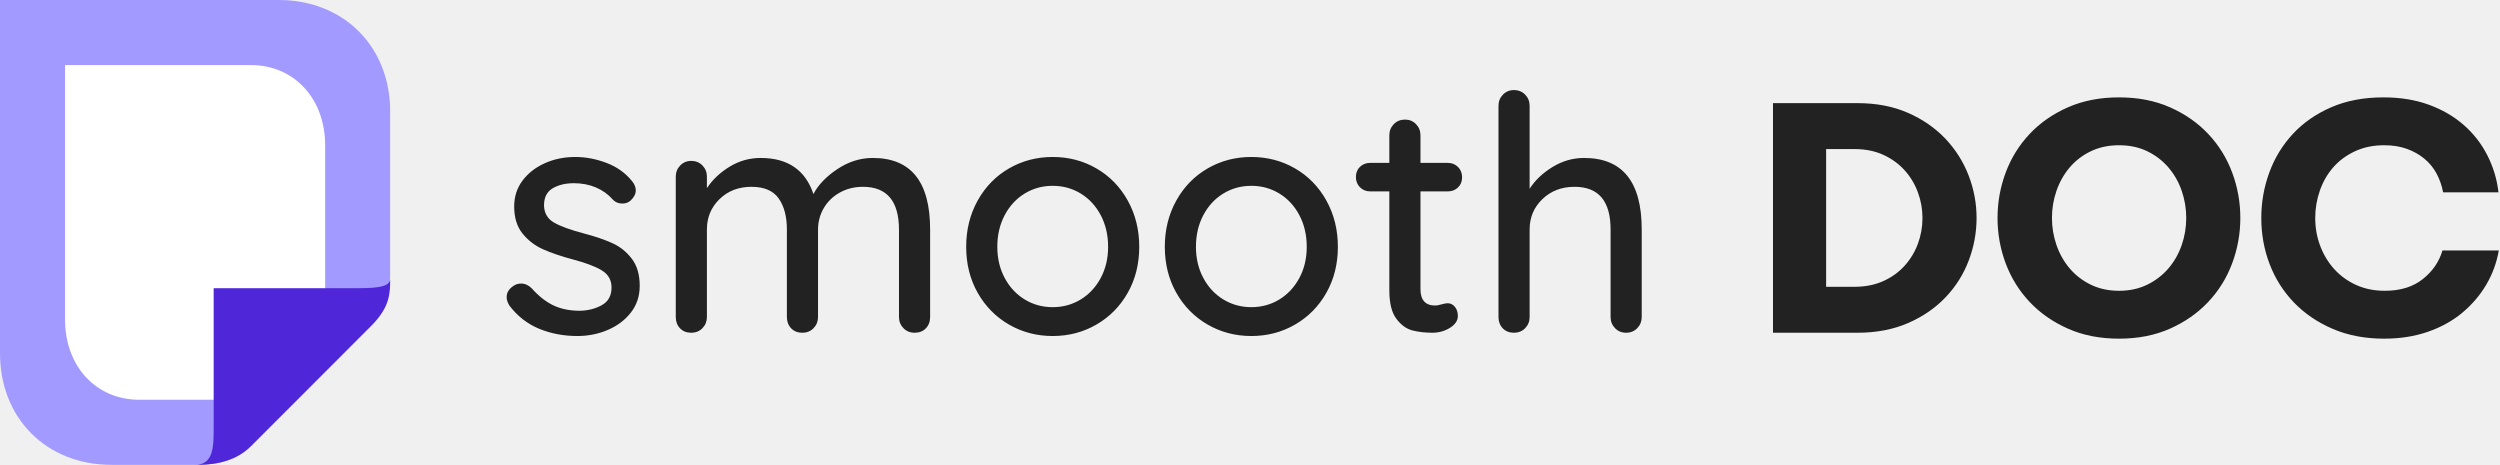
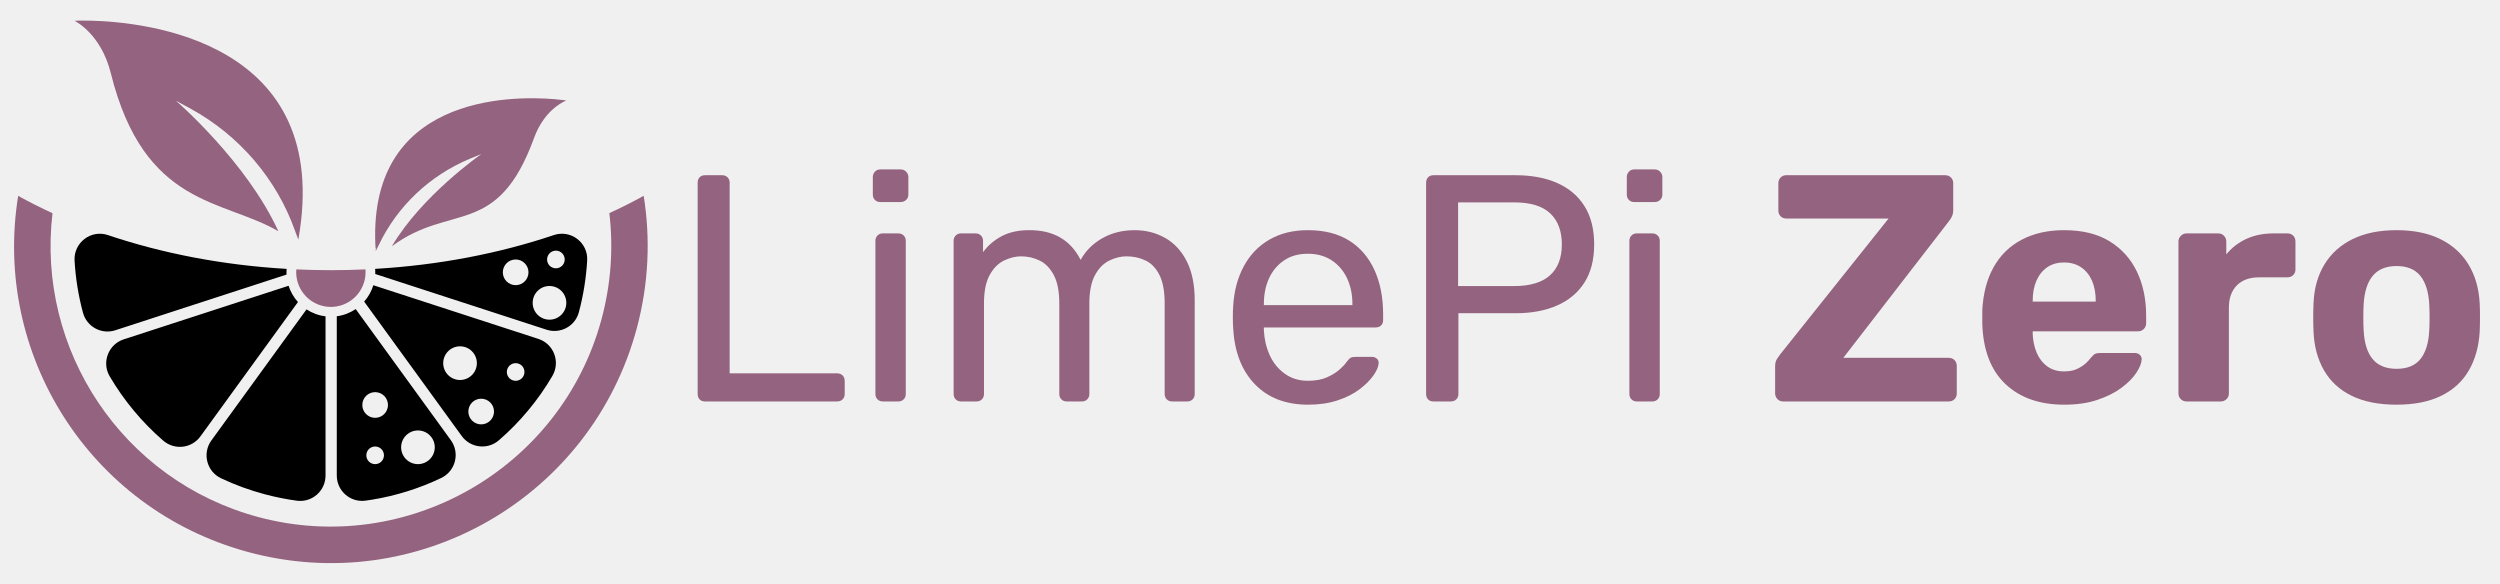
- <svg xmlns="http://www.w3.org/2000/svg" height="193" viewBox="0 0 1038 193" width="1038">
-   <g fill="none" fill-rule="evenodd">
-     <path d="m0 0h115.715c27 0 46.286 19.301 46.286 46.321v65.62c0 5.774 0 15.44-7.714 23.16 0 0-50.143 50.18-50.143 50.18-7.714 7.72-18.588 7.72-23.143 7.72-7.965 0-19.537 0-34.714 0-27 0-46.286-19.3-46.286-46.32z" fill="#a29aff" />
-     <path d="m27 27.022h77.143c18 0 30.857 13.896 30.857 33.35v21.088 26.158 35.63s-24.296 22.733-28.853 22.733c-4.557 0-22.11 0-25.147 0-5.31 0-13.025 0-23.143 0-18 0-30.857-13.896-30.857-33.35 0-32.756 0-57.324 0-73.702 0-7.091 0-17.726 0-31.908z" fill="#fff" />
-     <path d="m162 115.801c0 5.774 0 11.58-7.714 19.3 0 0-50.143 50.18-50.143 50.18-7.714 7.72-18.588 7.72-23.143 7.72 7.715 0 7.715-7.72 7.715-15.44v-57.9h57.857c7.714 0 15.429 0 15.429-3.86z" fill="#4f27d8" />
-     <g fill="#222" fill-rule="nonzero" transform="translate(206 2)">
-       <path d="m33.751 137.515c4.446 0 8.642-.84 12.589-2.519 3.947-1.679 7.145-4.085 9.595-7.216 2.45-3.132 3.675-6.83 3.675-11.097 0-4.629-1.089-8.373-3.266-11.233-2.177-2.859-4.854-5.015-8.029-6.467-3.176-1.452-7.168-2.814-11.976-4.085-5.534-1.452-9.64-2.95-12.316-4.493-2.676-1.543-4.06-3.903-4.151-7.08 0-3.358 1.202-5.741 3.606-7.148s5.33-2.11 8.778-2.11c3.357 0 6.419.59 9.186 1.77s5.103 2.859 7.009 5.038c.998 1.089 2.314 1.634 3.947 1.634 1.361 0 2.495-.408 3.402-1.225 1.452-1.362 2.177-2.768 2.177-4.221 0-1.362-.544-2.678-1.633-3.948-2.722-3.358-6.238-5.855-10.547-7.488-4.31-1.634-8.642-2.451-12.997-2.451-4.536 0-8.733.862-12.589 2.587-3.856 1.725-6.941 4.13-9.254 7.216-2.314 3.086-3.47 6.672-3.47 10.756 0 4.629 1.157 8.373 3.47 11.233 2.314 2.859 5.149 5.038 8.506 6.535 3.357 1.498 7.576 2.927 12.657 4.289 5.172 1.362 9.096 2.859 11.772 4.493 2.676 1.634 4.015 3.994 4.015 7.08 0 3.358-1.316 5.787-3.947 7.284s-5.671 2.292-9.118 2.383c-4.355 0-8.098-.772-11.228-2.315-3.13-1.543-6.056-3.858-8.778-6.944-1.361-1.362-2.858-2.042-4.491-2.042-1.179 0-2.223.318-3.13.953-1.905 1.271-2.858 2.814-2.858 4.629 0 1.18.408 2.405 1.225 3.676 3.357 4.357 7.462 7.534 12.316 9.531s10.139 2.995 15.855 2.995zm140.04-1.362c1.905 0 3.448-.613 4.627-1.838 1.179-1.225 1.769-2.791 1.769-4.697v-36.353c0-19.788-7.939-29.682-23.816-29.682-5.172 0-10.071 1.543-14.698 4.629-4.627 3.086-7.939 6.535-9.935 10.348-3.357-9.985-10.661-14.977-21.911-14.977-4.627 0-8.914 1.203-12.861 3.608-3.947 2.405-7.1 5.378-9.458 8.918v-4.765c0-1.815-.612-3.358-1.837-4.629s-2.79-1.906-4.695-1.906c-1.815 0-3.334.635-4.559 1.906-1.225 1.271-1.837 2.814-1.837 4.629v58.274c0 1.906.59 3.472 1.769 4.697 1.179 1.225 2.722 1.838 4.627 1.838 1.905 0 3.47-.635 4.695-1.906 1.225-1.271 1.837-2.814 1.837-4.629v-36.353c0-4.992 1.747-9.19 5.24-12.594 3.493-3.404 7.916-5.106 13.269-5.106 5.262 0 9.028 1.611 11.296 4.833 2.268 3.222 3.402 7.511 3.402 12.867v36.353c0 1.906.59 3.472 1.769 4.697 1.179 1.225 2.722 1.838 4.627 1.838 1.905 0 3.47-.635 4.695-1.906 1.225-1.271 1.837-2.814 1.837-4.629v-36.217c0-3.268.794-6.263 2.382-8.986s3.811-4.879 6.669-6.467c2.858-1.588 6.056-2.383 9.595-2.383 9.98 0 14.97 5.945 14.97 17.836v36.217c0 1.815.612 3.358 1.837 4.629 1.225 1.271 2.79 1.906 4.695 1.906zm57.295 1.362c6.623 0 12.679-1.588 18.168-4.765s9.821-7.579 12.997-13.207 4.763-11.982 4.763-19.062c0-7.08-1.588-13.479-4.763-19.198-3.176-5.718-7.508-10.166-12.997-13.343-5.489-3.177-11.545-4.765-18.168-4.765-6.623 0-12.679 1.588-18.168 4.765-5.489 3.177-9.821 7.625-12.997 13.343-3.176 5.718-4.763 12.118-4.763 19.198 0 7.08 1.588 13.434 4.763 19.062s7.508 10.03 12.997 13.207 11.545 4.765 18.168 4.765zm0-11.982c-4.264 0-8.143-1.067-11.636-3.2s-6.26-5.106-8.302-8.918c-2.041-3.812-3.062-8.124-3.062-12.935 0-4.902 1.021-9.281 3.062-13.139 2.041-3.858 4.809-6.853 8.302-8.986 3.493-2.133 7.372-3.2 11.636-3.2 4.264 0 8.143 1.067 11.636 3.2 3.493 2.133 6.26 5.128 8.302 8.986 2.041 3.858 3.062 8.237 3.062 13.139 0 4.811-1.021 9.122-3.062 12.935-2.041 3.812-4.809 6.785-8.302 8.918s-7.372 3.2-11.636 3.2zm82.472 11.982c6.623 0 12.679-1.588 18.168-4.765s9.821-7.579 12.997-13.207 4.763-11.982 4.763-19.062c0-7.08-1.588-13.479-4.763-19.198-3.176-5.718-7.508-10.166-12.997-13.343-5.489-3.177-11.545-4.765-18.168-4.765-6.623 0-12.679 1.588-18.168 4.765-5.489 3.177-9.821 7.625-12.997 13.343-3.176 5.718-4.763 12.118-4.763 19.198 0 7.08 1.588 13.434 4.763 19.062s7.508 10.03 12.997 13.207 11.545 4.765 18.168 4.765zm0-11.982c-4.264 0-8.143-1.067-11.636-3.2s-6.26-5.106-8.302-8.918c-2.041-3.812-3.062-8.124-3.062-12.935 0-4.902 1.021-9.281 3.062-13.139 2.041-3.858 4.809-6.853 8.302-8.986 3.493-2.133 7.372-3.2 11.636-3.2s8.143 1.067 11.636 3.2c3.493 2.133 6.26 5.128 8.302 8.986 2.041 3.858 3.062 8.237 3.062 13.139 0 4.811-1.021 9.122-3.062 12.935-2.041 3.812-4.809 6.785-8.302 8.918s-7.372 3.2-11.636 3.2zm75.123 10.62c2.722 0 5.172-.681 7.349-2.042 2.177-1.362 3.266-2.995 3.266-4.902 0-1.543-.408-2.814-1.225-3.812-.817-.998-1.815-1.498-2.994-1.498-.635 0-1.497.159-2.586.477-1.089.318-1.951.477-2.586.477-4.083 0-6.124-2.269-6.124-6.808v-40.574h11.296c1.724 0 3.153-.545 4.287-1.634 1.134-1.089 1.701-2.496 1.701-4.221s-.567-3.154-1.701-4.289c-1.134-1.135-2.563-1.702-4.287-1.702h-11.296v-11.437c0-1.815-.612-3.358-1.837-4.629s-2.745-1.906-4.559-1.906c-1.905 0-3.47.635-4.695 1.906s-1.837 2.814-1.837 4.629v11.437h-7.893c-1.724 0-3.153.545-4.287 1.634-1.134 1.089-1.701 2.496-1.701 4.221s.567 3.154 1.701 4.289c1.134 1.135 2.563 1.702 4.287 1.702h7.893v41.118c0 5.265.975 9.19 2.926 11.777 1.951 2.587 4.174 4.198 6.669 4.833 2.495.635 5.24.953 8.234.953zm80.431 0c1.905 0 3.47-.635 4.695-1.906 1.225-1.271 1.837-2.814 1.837-4.629v-36.353c0-19.788-7.984-29.682-23.952-29.682-4.627 0-8.982 1.248-13.065 3.744-4.083 2.496-7.258 5.514-9.527 9.054v-34.447c0-1.815-.612-3.358-1.837-4.629-1.225-1.271-2.79-1.906-4.695-1.906-1.815 0-3.334.635-4.559 1.906-1.225 1.271-1.837 2.814-1.837 4.629v87.683c0 1.906.59 3.472 1.769 4.697 1.179 1.225 2.722 1.838 4.627 1.838 1.905 0 3.47-.635 4.695-1.906 1.225-1.271 1.837-2.814 1.837-4.629v-36.353c0-4.992 1.769-9.19 5.308-12.594 3.538-3.404 7.984-5.106 13.337-5.106 9.98 0 14.97 5.9 14.97 17.7v36.353c0 1.815.612 3.358 1.837 4.629 1.225 1.271 2.745 1.906 4.559 1.906z" />
-       <path d="m565.166 136.154c7.886 0 14.907-1.341 21.065-4.022 6.158-2.681 11.352-6.249 15.583-10.704 4.231-4.454 7.432-9.54 9.602-15.257 2.171-5.717 3.256-11.612 3.256-17.684 0-6.072-1.108-11.967-3.323-17.684-2.215-5.717-5.438-10.803-9.669-15.257-4.231-4.454-9.403-8.022-15.516-10.704-6.114-2.681-13.113-4.022-20.999-4.022h-35.02v95.334zm-1.13-19.08h-11.828v-57.174h11.828c4.474 0 8.45.798 11.928 2.393 3.478 1.596 6.424 3.734 8.838 6.415 2.414 2.681 4.253 5.74 5.515 9.174s1.894 6.969 1.894 10.604c0 3.723-.631 7.291-1.894 10.704-1.263 3.413-3.101 6.46-5.515 9.141-2.414 2.681-5.372 4.809-8.871 6.382-3.5 1.573-7.465 2.36-11.895 2.36zm109.778 21.54c7.886 0 14.941-1.385 21.165-4.155 6.224-2.77 11.518-6.471 15.882-11.102 4.364-4.632 7.675-9.972 9.935-16.022s3.389-12.332 3.389-18.847-1.13-12.798-3.389-18.847-5.571-11.39-9.935-16.022c-4.364-4.632-9.658-8.321-15.882-11.069-6.224-2.748-13.279-4.122-21.165-4.122-7.886 0-14.952 1.374-21.198 4.122-6.246 2.748-11.552 6.438-15.915 11.069-4.364 4.632-7.675 9.972-9.935 16.022s-3.389 12.332-3.389 18.847c0 6.559 1.13 12.853 3.389 18.881s5.571 11.357 9.935 15.989c4.364 4.632 9.669 8.332 15.915 11.102s13.312 4.155 21.198 4.155zm0-19.878c-4.342 0-8.24-.842-11.695-2.526s-6.379-3.933-8.772-6.748c-2.392-2.814-4.22-6.039-5.482-9.673-1.263-3.634-1.894-7.402-1.894-11.302s.631-7.668 1.894-11.302c1.263-3.634 3.09-6.859 5.482-9.673 2.392-2.814 5.316-5.053 8.772-6.715 3.455-1.662 7.354-2.493 11.695-2.493 4.386 0 8.295.831 11.729 2.493 3.433 1.662 6.357 3.9 8.772 6.715s4.253 6.039 5.515 9.673c1.263 3.634 1.894 7.402 1.894 11.302s-.631 7.668-1.894 11.302c-1.263 3.634-3.101 6.859-5.515 9.673s-5.349 5.064-8.805 6.748c-3.455 1.684-7.354 2.526-11.695 2.526zm110.11 19.878c6.601 0 12.648-.953 18.141-2.859s10.256-4.543 14.287-7.911c4.031-3.368 7.343-7.246 9.935-11.634 2.592-4.388 4.33-9.13 5.216-14.227h-23.391c-1.373 4.698-4.098 8.665-8.174 11.9-4.076 3.235-9.325 4.853-15.749 4.853-4.386 0-8.34-.798-11.862-2.393-3.522-1.596-6.534-3.756-9.037-6.482s-4.463-5.928-5.881-9.607c-1.418-3.679-2.126-7.601-2.126-11.767 0-3.9.642-7.69 1.927-11.368s3.145-6.903 5.582-9.673c2.437-2.77 5.438-4.986 9.004-6.648 3.566-1.662 7.609-2.493 12.127-2.493 3.5 0 6.634.499 9.403 1.496 2.769.997 5.205 2.371 7.31 4.122 2.104 1.751 3.788 3.812 5.05 6.183 1.263 2.371 2.16 4.953 2.691 7.745h22.992c-.62-5.407-2.16-10.526-4.618-15.357-2.459-4.831-5.726-9.03-9.802-12.598-4.076-3.568-8.905-6.371-14.486-8.41-5.582-2.039-11.873-3.058-18.872-3.058-8.151 0-15.384 1.374-21.696 4.122-6.313 2.748-11.618 6.438-15.915 11.069-4.297 4.632-7.553 9.972-9.768 16.022s-3.323 12.332-3.323 18.847c0 6.737 1.152 13.119 3.455 19.147 2.304 6.028 5.659 11.335 10.067 15.922 4.408 4.587 9.768 8.244 16.081 10.969 6.313 2.726 13.456 4.089 21.431 4.089z" />
+ <svg xmlns="http://www.w3.org/2000/svg" width="3000" zoomAndPan="magnify" viewBox="0 0 2250 525" height="700" preserveAspectRatio="xMidYMid meet" version="1.0">
+   <defs>
+     <g />
+     <clipPath id="id1">
+       <path d="M 337.395 223 L 509.82 223 L 509.82 226.168 L 337.395 226.168 Z M 337.395 223 " clip-rule="nonzero" />
+     </clipPath>
+     <clipPath id="id2">
+       <path d="M 338.16 226.023 C 337.797 220.926 337.629 216 337.629 211.266 C 337.656 103.145 429.211 88.418 478.73 88.418 C 486.863 88.418 493.871 88.812 499.145 89.266 C 505.445 89.793 509.289 90.395 509.652 90.477 C 507.164 90.535 353.777 94.074 338.16 226.023 " clip-rule="nonzero" />
+     </clipPath>
+     <clipPath id="id3">
+       <path d="M 338.16 226.023 C 337.797 220.926 337.629 216 337.629 211.266 C 337.656 103.145 429.211 88.418 478.73 88.418 C 486.863 88.418 493.871 88.812 499.145 89.266 C 505.445 89.793 509.289 90.395 509.652 90.477 C 507.164 90.535 353.777 94.074 338.16 226.023 " clip-rule="nonzero" />
+     </clipPath>
+     <clipPath id="id4">
+       <path d="M 67.004 18.297 L 272.672 18.297 L 272.672 216 L 67.004 216 Z M 67.004 18.297 " clip-rule="nonzero" />
+     </clipPath>
+     <clipPath id="id5">
+       <path d="M 268.5 215.66 C 266.352 44.465 70.289 19.121 67.113 18.711 C 67.473 18.668 70.383 18.52 75.262 18.52 C 76.875 18.52 78.711 18.535 80.742 18.574 C 126.641 19.543 272.461 33.957 272.445 173.586 C 272.445 186.508 271.195 200.5 268.5 215.66 " clip-rule="nonzero" />
+     </clipPath>
+     <clipPath id="id6">
+       <path d="M 268.5 215.66 C 266.352 44.465 70.289 19.121 67.113 18.711 C 67.473 18.668 70.383 18.52 75.262 18.52 C 76.875 18.52 78.711 18.535 80.742 18.574 C 126.641 19.543 272.461 33.957 272.445 173.586 C 272.445 186.508 271.195 200.5 268.5 215.66 " clip-rule="nonzero" />
+     </clipPath>
+   </defs>
+   <g fill="#94637f" fill-opacity="1">
+     <g transform="translate(602.5834, 361.3103)">
+       <g>
+         <path d="M 32 0 C 29.863 0 28.211 -0.629 27.047 -1.891 C 25.891 -3.148 25.312 -4.75 25.312 -6.688 L 25.312 -196.922 C 25.312 -198.859 25.891 -200.457 27.047 -201.719 C 28.211 -202.977 29.863 -203.609 32 -203.609 L 47.406 -203.609 C 49.352 -203.609 50.957 -202.977 52.219 -201.719 C 53.477 -200.457 54.109 -198.859 54.109 -196.922 L 54.109 -25.312 L 150.672 -25.312 C 152.805 -25.312 154.504 -24.68 155.766 -23.422 C 157.023 -22.16 157.656 -20.461 157.656 -18.328 L 157.656 -6.688 C 157.656 -4.75 157.023 -3.148 155.766 -1.891 C 154.504 -0.629 152.805 0 150.672 0 Z M 32 0 " />
+       </g>
    </g>
  </g>
+   <g fill="#94637f" fill-opacity="1">
+     <g transform="translate(766.3391, 361.3103)">
+       <g>
+         <path d="M 28.219 0 C 26.281 0 24.68 -0.629 23.422 -1.891 C 22.16 -3.148 21.531 -4.75 21.531 -6.688 L 21.531 -144.562 C 21.531 -146.5 22.16 -148.098 23.422 -149.359 C 24.68 -150.617 26.281 -151.25 28.219 -151.25 L 42.172 -151.25 C 44.109 -151.25 45.707 -150.617 46.969 -149.359 C 48.227 -148.098 48.859 -146.5 48.859 -144.562 L 48.859 -6.688 C 48.859 -4.75 48.227 -3.148 46.969 -1.891 C 45.707 -0.629 44.109 0 42.172 0 Z M 25.891 -179.469 C 23.953 -179.469 22.352 -180.098 21.094 -181.359 C 19.832 -182.617 19.203 -184.219 19.203 -186.156 L 19.203 -201.875 C 19.203 -203.812 19.832 -205.457 21.094 -206.812 C 22.352 -208.164 23.953 -208.844 25.891 -208.844 L 44.219 -208.844 C 46.156 -208.844 47.801 -208.164 49.156 -206.812 C 50.508 -205.457 51.188 -203.812 51.188 -201.875 L 51.188 -186.156 C 51.188 -184.219 50.508 -182.617 49.156 -181.359 C 47.801 -180.098 46.156 -179.469 44.219 -179.469 Z M 25.891 -179.469 " />
+       </g>
+     </g>
+   </g>
+   <g fill="#94637f" fill-opacity="1">
+     <g transform="translate(836.7279, 361.3103)">
+       <g>
+         <path d="M 28.219 0 C 26.281 0 24.68 -0.629 23.422 -1.891 C 22.16 -3.148 21.531 -4.75 21.531 -6.688 L 21.531 -144.562 C 21.531 -146.5 22.16 -148.098 23.422 -149.359 C 24.68 -150.617 26.281 -151.25 28.219 -151.25 L 41.297 -151.25 C 43.242 -151.25 44.848 -150.617 46.109 -149.359 C 47.367 -148.098 48 -146.5 48 -144.562 L 48 -134.391 C 52.457 -140.398 58.078 -145.195 64.859 -148.781 C 71.648 -152.363 79.797 -154.156 89.297 -154.156 C 111.211 -154.352 126.727 -145.438 135.844 -127.406 C 140.301 -135.551 146.797 -142.047 155.328 -146.891 C 163.859 -151.734 173.555 -154.156 184.422 -154.156 C 194.504 -154.156 203.664 -151.828 211.906 -147.172 C 220.145 -142.523 226.641 -135.5 231.391 -126.094 C 236.141 -116.688 238.516 -104.906 238.516 -90.75 L 238.516 -6.688 C 238.516 -4.75 237.883 -3.148 236.625 -1.891 C 235.363 -0.629 233.766 0 231.828 0 L 218.156 0 C 216.219 0 214.617 -0.629 213.359 -1.891 C 212.098 -3.148 211.469 -4.75 211.469 -6.688 L 211.469 -88.141 C 211.469 -98.992 209.914 -107.523 206.812 -113.734 C 203.707 -119.941 199.535 -124.305 194.297 -126.828 C 189.066 -129.348 183.348 -130.609 177.141 -130.609 C 172.098 -130.609 166.957 -129.348 161.719 -126.828 C 156.488 -124.305 152.176 -119.941 148.781 -113.734 C 145.383 -107.523 143.688 -98.992 143.688 -88.141 L 143.688 -6.688 C 143.688 -4.75 143.055 -3.148 141.797 -1.891 C 140.535 -0.629 138.938 0 137 0 L 123.328 0 C 121.391 0 119.789 -0.629 118.531 -1.891 C 117.27 -3.148 116.641 -4.75 116.641 -6.688 L 116.641 -88.141 C 116.641 -98.992 114.988 -107.523 111.688 -113.734 C 108.395 -119.941 104.129 -124.305 98.891 -126.828 C 93.66 -129.348 88.133 -130.609 82.312 -130.609 C 77.27 -130.609 72.129 -129.348 66.891 -126.828 C 61.66 -124.305 57.348 -119.941 53.953 -113.734 C 50.555 -107.523 48.859 -99.086 48.859 -88.422 L 48.859 -6.688 C 48.859 -4.75 48.227 -3.148 46.969 -1.891 C 45.707 -0.629 44.109 0 42.172 0 Z M 28.219 0 " />
+       </g>
+     </g>
+   </g>
+   <g fill="#94637f" fill-opacity="1">
+     <g transform="translate(1095.305, 361.3103)">
+       <g>
+         <path d="M 82.031 2.906 C 61.863 2.906 45.863 -3.25 34.031 -15.562 C 22.195 -27.875 15.703 -44.695 14.547 -66.031 C 14.348 -68.551 14.25 -71.797 14.25 -75.766 C 14.25 -79.742 14.348 -82.992 14.547 -85.516 C 15.316 -99.285 18.516 -111.359 24.141 -121.734 C 29.766 -132.109 37.473 -140.102 47.266 -145.719 C 57.055 -151.344 68.547 -154.156 81.734 -154.156 C 96.473 -154.156 108.832 -151.051 118.812 -144.844 C 128.801 -138.645 136.414 -129.82 141.656 -118.375 C 146.895 -106.938 149.516 -93.562 149.516 -78.25 L 149.516 -73.297 C 149.516 -71.16 148.883 -69.508 147.625 -68.344 C 146.363 -67.188 144.758 -66.609 142.812 -66.609 L 42.172 -66.609 C 42.172 -66.41 42.172 -66.02 42.172 -65.438 C 42.172 -64.863 42.172 -64.383 42.172 -64 C 42.566 -56.039 44.312 -48.617 47.406 -41.734 C 50.508 -34.859 55.02 -29.285 60.938 -25.016 C 66.852 -20.742 73.785 -18.609 81.734 -18.609 C 88.711 -18.609 94.531 -19.676 99.188 -21.812 C 103.844 -23.945 107.625 -26.32 110.531 -28.938 C 113.438 -31.562 115.375 -33.648 116.344 -35.203 C 118.094 -37.523 119.453 -38.926 120.422 -39.406 C 121.391 -39.895 122.941 -40.141 125.078 -40.141 L 139.328 -40.141 C 141.078 -40.141 142.582 -39.602 143.844 -38.531 C 145.102 -37.469 145.633 -35.969 145.438 -34.031 C 145.238 -31.125 143.688 -27.582 140.781 -23.406 C 137.875 -19.238 133.754 -15.117 128.422 -11.047 C 123.086 -6.973 116.492 -3.629 108.641 -1.016 C 100.785 1.598 91.914 2.906 82.031 2.906 Z M 42.172 -86.688 L 121.875 -86.688 L 121.875 -87.547 C 121.875 -96.273 120.273 -104.031 117.078 -110.812 C 113.879 -117.602 109.273 -122.988 103.266 -126.969 C 97.254 -130.945 90.078 -132.938 81.734 -132.938 C 73.398 -132.938 66.273 -130.945 60.359 -126.969 C 54.441 -122.988 49.93 -117.602 46.828 -110.812 C 43.723 -104.031 42.172 -96.273 42.172 -87.547 Z M 42.172 -86.688 " />
+       </g>
+     </g>
+   </g>
+   <g fill="#94637f" fill-opacity="1">
+     <g transform="translate(1258.188, 361.3103)">
+       <g>
+         <path d="M 32 0 C 29.863 0 28.211 -0.629 27.047 -1.891 C 25.891 -3.148 25.312 -4.75 25.312 -6.688 L 25.312 -196.625 C 25.312 -198.758 25.891 -200.457 27.047 -201.719 C 28.211 -202.977 29.863 -203.609 32 -203.609 L 105.875 -203.609 C 120.227 -203.609 132.688 -201.281 143.25 -196.625 C 153.82 -191.977 162.016 -185.047 167.828 -175.828 C 173.648 -166.617 176.562 -155.129 176.562 -141.359 C 176.562 -127.598 173.648 -116.16 167.828 -107.047 C 162.016 -97.93 153.82 -91.047 143.25 -86.391 C 132.688 -81.734 120.227 -79.406 105.875 -79.406 L 54.391 -79.406 L 54.391 -6.688 C 54.391 -4.75 53.758 -3.148 52.5 -1.891 C 51.238 -0.629 49.539 0 47.406 0 Z M 54.109 -103.844 L 104.422 -103.844 C 118.773 -103.844 129.535 -107.039 136.703 -113.438 C 143.879 -119.844 147.469 -129.148 147.469 -141.359 C 147.469 -153.391 143.977 -162.695 137 -169.281 C 130.02 -175.875 119.16 -179.172 104.422 -179.172 L 54.109 -179.172 Z M 54.109 -103.844 " />
+       </g>
+     </g>
+   </g>
+   <g fill="#94637f" fill-opacity="1">
+     <g transform="translate(1444.922, 361.3103)">
+       <g>
+         <path d="M 28.219 0 C 26.281 0 24.68 -0.629 23.422 -1.891 C 22.16 -3.148 21.531 -4.75 21.531 -6.688 L 21.531 -144.562 C 21.531 -146.5 22.16 -148.098 23.422 -149.359 C 24.68 -150.617 26.281 -151.25 28.219 -151.25 L 42.172 -151.25 C 44.109 -151.25 45.707 -150.617 46.969 -149.359 C 48.227 -148.098 48.859 -146.5 48.859 -144.562 L 48.859 -6.688 C 48.859 -4.75 48.227 -3.148 46.969 -1.891 C 45.707 -0.629 44.109 0 42.172 0 Z M 25.891 -179.469 C 23.953 -179.469 22.352 -180.098 21.094 -181.359 C 19.832 -182.617 19.203 -184.219 19.203 -186.156 L 19.203 -201.875 C 19.203 -203.812 19.832 -205.457 21.094 -206.812 C 22.352 -208.164 23.953 -208.844 25.891 -208.844 L 44.219 -208.844 C 46.156 -208.844 47.801 -208.164 49.156 -206.812 C 50.508 -205.457 51.188 -203.812 51.188 -201.875 L 51.188 -186.156 C 51.188 -184.219 50.508 -182.617 49.156 -181.359 C 47.801 -180.098 46.156 -179.469 44.219 -179.469 Z M 25.891 -179.469 " />
+       </g>
+     </g>
+   </g>
+   <g fill="#94637f" fill-opacity="1">
+     <g transform="translate(1515.311, 361.3103)">
+       <g />
+     </g>
+   </g>
+   <g fill="#94637f" fill-opacity="1">
+     <g transform="translate(1586.565, 361.3103)">
+       <g>
+         <path d="M 18.328 0 C 16.191 0 14.441 -0.723 13.078 -2.172 C 11.723 -3.629 11.047 -5.328 11.047 -7.266 L 11.047 -31.703 C 11.047 -34.422 11.629 -36.648 12.797 -38.391 C 13.961 -40.141 14.836 -41.398 15.422 -42.172 L 113.156 -164.641 L 20.938 -164.641 C 19 -164.641 17.352 -165.316 16 -166.672 C 14.645 -168.023 13.969 -169.77 13.969 -171.906 L 13.969 -196.344 C 13.969 -198.477 14.645 -200.223 16 -201.578 C 17.352 -202.93 19 -203.609 20.938 -203.609 L 164.047 -203.609 C 166.18 -203.609 167.926 -202.93 169.281 -201.578 C 170.645 -200.223 171.328 -198.477 171.328 -196.344 L 171.328 -172.203 C 171.328 -170.066 170.938 -168.172 170.156 -166.516 C 169.383 -164.867 168.516 -163.469 167.547 -162.312 L 72.422 -39.266 L 167.25 -39.266 C 169.383 -39.266 171.129 -38.586 172.484 -37.234 C 173.848 -35.879 174.531 -34.133 174.531 -32 L 174.531 -7.266 C 174.531 -5.141 173.848 -3.395 172.484 -2.031 C 171.129 -0.676 169.383 0 167.25 0 Z M 18.328 0 " />
+       </g>
+     </g>
+   </g>
+   <g fill="#94637f" fill-opacity="1">
+     <g transform="translate(1772.135, 361.3103)">
+       <g>
+         <path d="M 85.812 2.906 C 63.508 2.906 45.812 -3.297 32.719 -15.703 C 19.633 -28.117 12.703 -46.156 11.922 -69.812 C 11.922 -71.363 11.922 -73.445 11.922 -76.062 C 11.922 -78.676 11.922 -80.664 11.922 -82.031 C 12.703 -97.156 16.098 -110.098 22.109 -120.859 C 28.117 -131.617 36.551 -139.859 47.406 -145.578 C 58.27 -151.297 70.973 -154.156 85.516 -154.156 C 101.992 -154.156 115.66 -150.812 126.516 -144.125 C 137.379 -137.438 145.578 -128.32 151.109 -116.781 C 156.641 -105.25 159.406 -92.016 159.406 -77.078 L 159.406 -70.391 C 159.406 -68.453 158.723 -66.754 157.359 -65.297 C 156.004 -63.848 154.258 -63.125 152.125 -63.125 L 57.297 -63.125 C 57.297 -63.125 57.297 -62.879 57.297 -62.391 C 57.297 -61.91 57.297 -61.473 57.297 -61.078 C 57.492 -54.879 58.66 -49.207 60.797 -44.062 C 62.93 -38.926 66.082 -34.805 70.25 -31.703 C 74.414 -28.598 79.504 -27.047 85.516 -27.047 C 90.172 -27.047 94.051 -27.773 97.156 -29.234 C 100.258 -30.691 102.828 -32.336 104.859 -34.172 C 106.898 -36.016 108.406 -37.617 109.375 -38.984 C 111.113 -41.109 112.516 -42.41 113.578 -42.891 C 114.648 -43.379 116.254 -43.625 118.391 -43.625 L 149.219 -43.625 C 150.969 -43.625 152.473 -43.039 153.734 -41.875 C 154.992 -40.719 155.523 -39.266 155.328 -37.516 C 155.129 -34.223 153.523 -30.297 150.516 -25.734 C 147.516 -21.18 143.102 -16.723 137.281 -12.359 C 131.469 -7.992 124.242 -4.359 115.609 -1.453 C 106.984 1.453 97.051 2.906 85.812 2.906 Z M 57.297 -89.875 L 114.016 -89.875 L 114.016 -90.75 C 114.016 -97.539 112.898 -103.504 110.672 -108.641 C 108.441 -113.773 105.191 -117.797 100.922 -120.703 C 96.66 -123.617 91.523 -125.078 85.516 -125.078 C 79.504 -125.078 74.414 -123.617 70.25 -120.703 C 66.082 -117.797 62.879 -113.773 60.641 -108.641 C 58.41 -103.504 57.297 -97.539 57.297 -90.75 Z M 57.297 -89.875 " />
+       </g>
+     </g>
+   </g>
+   <g fill="#94637f" fill-opacity="1">
+     <g transform="translate(1942.581, 361.3103)">
+       <g>
+         <path d="M 25.312 0 C 23.363 0 21.66 -0.676 20.203 -2.031 C 18.754 -3.395 18.031 -5.141 18.031 -7.266 L 18.031 -143.984 C 18.031 -145.922 18.754 -147.613 20.203 -149.062 C 21.66 -150.52 23.363 -151.25 25.312 -151.25 L 53.812 -151.25 C 55.945 -151.25 57.691 -150.52 59.047 -149.062 C 60.398 -147.613 61.078 -145.922 61.078 -143.984 L 61.078 -132.344 C 65.93 -138.352 71.941 -143.004 79.109 -146.297 C 86.285 -149.598 94.43 -151.25 103.547 -151.25 L 116.062 -151.25 C 118.195 -151.25 119.941 -150.57 121.297 -149.219 C 122.648 -147.863 123.328 -146.117 123.328 -143.984 L 123.328 -118.672 C 123.328 -116.734 122.648 -115.086 121.297 -113.734 C 119.941 -112.379 118.195 -111.703 116.062 -111.703 L 90.75 -111.703 C 82.02 -111.703 75.281 -109.273 70.531 -104.422 C 65.781 -99.578 63.406 -92.891 63.406 -84.359 L 63.406 -7.266 C 63.406 -5.141 62.676 -3.395 61.219 -2.031 C 59.77 -0.676 58.078 0 56.141 0 Z M 25.312 0 " />
+       </g>
+     </g>
+   </g>
+   <g fill="#94637f" fill-opacity="1">
+     <g transform="translate(2069.397, 361.3103)">
+       <g>
+         <path d="M 87.547 2.906 C 71.453 2.906 57.973 0.238 47.109 -5.094 C 36.254 -10.426 27.969 -18.035 22.25 -27.922 C 16.531 -37.816 13.379 -49.352 12.797 -62.531 C 12.598 -66.414 12.5 -70.828 12.5 -75.766 C 12.5 -80.711 12.598 -85.031 12.797 -88.719 C 13.379 -102.094 16.676 -113.676 22.688 -123.469 C 28.695 -133.27 37.129 -140.832 47.984 -146.156 C 58.848 -151.488 72.035 -154.156 87.547 -154.156 C 102.867 -154.156 115.957 -151.488 126.812 -146.156 C 137.676 -140.832 146.113 -133.27 152.125 -123.469 C 158.133 -113.676 161.531 -102.094 162.312 -88.719 C 162.5 -85.031 162.594 -80.711 162.594 -75.766 C 162.594 -70.828 162.5 -66.414 162.312 -62.531 C 161.531 -49.352 158.281 -37.816 152.562 -27.922 C 146.844 -18.035 138.551 -10.426 127.688 -5.094 C 116.832 0.238 103.453 2.906 87.547 2.906 Z M 87.547 -29.375 C 97.055 -29.375 104.188 -32.281 108.938 -38.094 C 113.688 -43.914 116.352 -52.551 116.938 -64 C 117.125 -66.906 117.219 -70.781 117.219 -75.625 C 117.219 -80.477 117.125 -84.359 116.938 -87.266 C 116.352 -98.516 113.688 -107.094 108.938 -113 C 104.188 -118.914 97.055 -121.875 87.547 -121.875 C 78.047 -121.875 70.867 -118.914 66.016 -113 C 61.172 -107.094 58.461 -98.516 57.891 -87.266 C 57.691 -84.359 57.594 -80.477 57.594 -75.625 C 57.594 -70.781 57.691 -66.906 57.891 -64 C 58.461 -52.551 61.172 -43.914 66.016 -38.094 C 70.867 -32.281 78.047 -29.375 87.547 -29.375 Z M 87.547 -29.375 " />
+       </g>
+     </g>
+   </g>
+   <path fill="#94637f" d="M 338.16 226.027 C 339.094 224.262 339.988 222.473 340.836 220.676 C 357.508 185.543 386.824 157.949 422.668 142.961 C 426.219 141.48 429.793 140.016 433.367 138.562 C 432.539 139.137 379.633 175.969 352.652 221.668 C 405.645 182.273 447.621 214.859 480.648 124.176 C 490.457 97.227 509.684 90.484 509.684 90.484 L 509.652 90.48 C 509.289 90.395 505.449 89.793 499.145 89.266 C 460.355 85.977 328.211 85.34 338.16 226.027 " fill-opacity="1" fill-rule="nonzero" />
+   <g clip-path="url(#id1)">
+     <g clip-path="url(#id2)">
+       <g clip-path="url(#id3)">
+         <path fill="#ffffff" d="M 521.203 238.457 L 508.434 240.484 L 326.074 225.047 L 338.852 223.016 Z M 521.203 238.457 " fill-opacity="1" fill-rule="nonzero" />
+       </g>
+     </g>
+   </g>
+   <path fill="#94637f" d="M 268.504 215.664 C 267.551 213.277 266.641 210.867 265.797 208.445 C 249.195 161.168 215.371 121.824 171.465 97.758 C 167.113 95.379 162.738 93.023 158.355 90.672 C 159.336 91.523 222.145 145.895 250.527 208.113 C 200.473 178.973 129.754 186.512 99.715 65.82 C 90.797 29.965 67.074 18.711 67.074 18.711 L 67.113 18.711 C 67.598 18.656 72.594 18.414 80.742 18.578 C 130.887 19.637 300.309 36.738 268.504 215.664 " fill-opacity="1" fill-rule="nonzero" />
+   <g clip-path="url(#id4)">
+     <g clip-path="url(#id5)">
+       <g clip-path="url(#id6)">
+         <path fill="#ffffff" d="M 67.199 14.207 L 62.98 215.574 L 272.367 219.973 L 280.836 227.078 C 280.805 227.16 15.848 137.449 67.199 14.207 Z M 67.199 14.207 " fill-opacity="1" fill-rule="nonzero" />
+       </g>
+     </g>
+   </g>
+   <path fill="#94637f" d="M 579.312 176.234 C 569.402 181.723 559.094 186.926 548.406 191.82 C 552.125 223.172 549.984 255.77 541.141 288.129 C 504.637 421.645 366.285 501.125 232.668 465.387 C 109.973 432.559 32.641 314.598 47.262 191.871 C 36.578 186.977 26.266 181.777 16.355 176.289 C -6.699 318.469 80.105 457.438 222.223 496.523 C 375.133 538.59 532.688 447.766 573.309 294.672 C 583.898 254.742 585.477 214.547 579.312 176.234 " fill-opacity="1" fill-rule="nonzero" />
+   <path fill="#94637f" d="M 328.961 243.75 C 328.949 243.309 328.926 242.871 328.879 242.445 C 318.613 242.918 308.234 243.16 297.777 243.16 C 287.324 243.16 276.961 242.918 266.699 242.453 C 266.641 243.051 266.605 243.668 266.605 244.281 C 266.578 244.512 266.578 244.754 266.578 244.996 C 266.578 248.301 267.098 251.488 268.059 254.48 C 269.227 258.176 271.074 261.574 273.457 264.531 C 275.582 267.195 278.145 269.496 281.047 271.336 C 284.598 273.613 288.637 275.18 292.977 275.848 C 294.543 276.098 296.148 276.219 297.789 276.219 C 299.598 276.219 301.375 276.07 303.098 275.758 C 307.426 275.031 311.441 273.402 314.961 271.059 C 317.824 269.172 320.355 266.828 322.441 264.121 C 324.777 261.133 326.559 257.719 327.672 253.992 C 328.535 251.16 328.996 248.125 328.996 244.996 C 328.996 244.578 328.988 244.168 328.961 243.75 " fill-opacity="1" fill-rule="nonzero" />
+   <path fill="#000000" d="M 494.539 287.707 C 486.176 287.707 479.402 280.922 479.402 272.555 C 479.402 264.184 486.176 257.398 494.539 257.398 C 502.902 257.398 509.684 264.184 509.684 272.555 C 509.684 280.922 502.902 287.707 494.539 287.707 Z M 464.086 256.645 C 457.711 256.645 452.547 251.473 452.547 245.086 C 452.547 238.703 457.711 233.531 464.086 233.531 C 470.465 233.531 475.637 238.703 475.637 245.086 C 475.637 251.473 470.465 256.645 464.086 256.645 Z M 500.309 225.59 C 504.691 225.59 508.246 229.145 508.246 233.531 C 508.246 237.922 504.691 241.473 500.309 241.473 C 495.926 241.473 492.371 237.922 492.371 233.531 C 492.371 229.145 495.926 225.59 500.309 225.59 Z M 498.445 211.562 C 449.684 227.988 395.309 238.613 337.629 241.984 C 337.707 242.977 337.75 243.977 337.75 244.996 C 337.75 245.527 337.73 246.059 337.715 246.598 L 491.91 296.738 C 504.301 300.77 517.609 293.629 520.969 281.031 C 520.988 280.953 521.016 280.871 521.035 280.793 C 525.137 265.32 527.578 249.789 528.457 234.406 C 529.371 218.332 513.688 206.426 498.445 211.562 Z M 259.723 257.188 L 111.344 305.43 C 97.48 309.938 91.332 326.145 98.73 338.719 C 111.469 360.375 127.715 379.977 146.926 396.582 C 157.062 405.336 172.484 403.613 180.355 392.777 L 268.156 271.832 C 264.383 267.66 261.48 262.68 259.723 257.188 Z M 103.766 297.238 L 257.883 247.117 C 257.844 246.414 257.824 245.711 257.824 244.996 C 257.824 243.98 257.879 242.984 257.949 241.992 C 200.262 238.621 145.883 228 97.121 211.57 C 81.828 206.418 66.203 218.418 67.113 234.543 C 68.02 250.52 70.578 266.227 74.676 281.422 C 78.078 294.051 91.332 301.285 103.766 297.238 Z M 464.086 342.723 C 459.707 342.723 456.148 339.172 456.148 334.781 C 456.148 330.395 459.707 326.844 464.086 326.844 C 468.473 326.844 472.023 330.395 472.023 334.781 C 472.023 339.172 468.473 342.723 464.086 342.723 Z M 433.062 381.941 C 426.684 381.941 421.516 376.77 421.516 370.383 C 421.516 364.004 426.684 358.828 433.062 358.828 C 439.441 358.828 444.609 364.004 444.609 370.383 C 444.609 376.77 439.441 381.941 433.062 381.941 Z M 414.031 341.996 C 405.668 341.996 398.887 335.211 398.887 326.844 C 398.887 318.469 405.668 311.684 414.031 311.684 C 422.395 311.684 429.172 318.469 429.172 326.844 C 429.172 335.211 422.395 341.996 414.031 341.996 Z M 484.547 305.012 L 336.008 256.703 C 334.32 262.223 331.473 267.227 327.754 271.445 L 415.574 392.426 C 423.43 403.254 438.852 405.016 448.969 396.273 C 467.863 379.926 484.227 360.434 497.16 338.305 C 504.523 325.703 498.422 309.523 484.547 305.012 Z M 376.156 417.719 C 367.793 417.719 361.012 410.938 361.012 402.562 C 361.012 394.195 367.793 387.41 376.156 387.41 C 384.52 387.41 391.297 394.195 391.297 402.562 C 391.297 410.938 384.52 417.719 376.156 417.719 Z M 337.629 376.039 C 331.254 376.039 326.082 370.863 326.082 364.484 C 326.082 358.102 331.254 352.926 337.629 352.926 C 344.008 352.926 349.176 358.102 349.176 364.484 C 349.176 370.863 344.008 376.039 337.629 376.039 Z M 337.629 417.719 C 333.25 417.719 329.695 414.168 329.695 409.777 C 329.695 405.391 333.25 401.84 337.629 401.84 C 342.012 401.84 345.562 405.391 345.562 409.777 C 345.562 414.168 342.012 417.719 337.629 417.719 Z M 320.125 278.168 C 315.137 281.539 309.344 283.801 303.098 284.633 L 303.098 427.953 C 303.098 441.758 315.246 452.445 328.91 450.59 C 330.848 450.324 332.789 450.039 334.723 449.723 C 356.473 446.184 377.461 439.551 397.105 430.184 C 409.98 424.031 414.141 407.699 405.75 396.141 Z M 190.258 396.391 C 181.859 407.961 186.027 424.34 198.945 430.445 C 211.445 436.359 224.652 441.223 238.492 444.891 C 248.039 447.43 257.594 449.332 267.129 450.625 C 280.809 452.473 292.977 441.805 292.977 427.992 L 292.977 284.695 C 286.715 283.941 280.906 281.746 275.883 278.441 L 190.258 396.391 " fill-opacity="1" fill-rule="nonzero" />
</svg>
